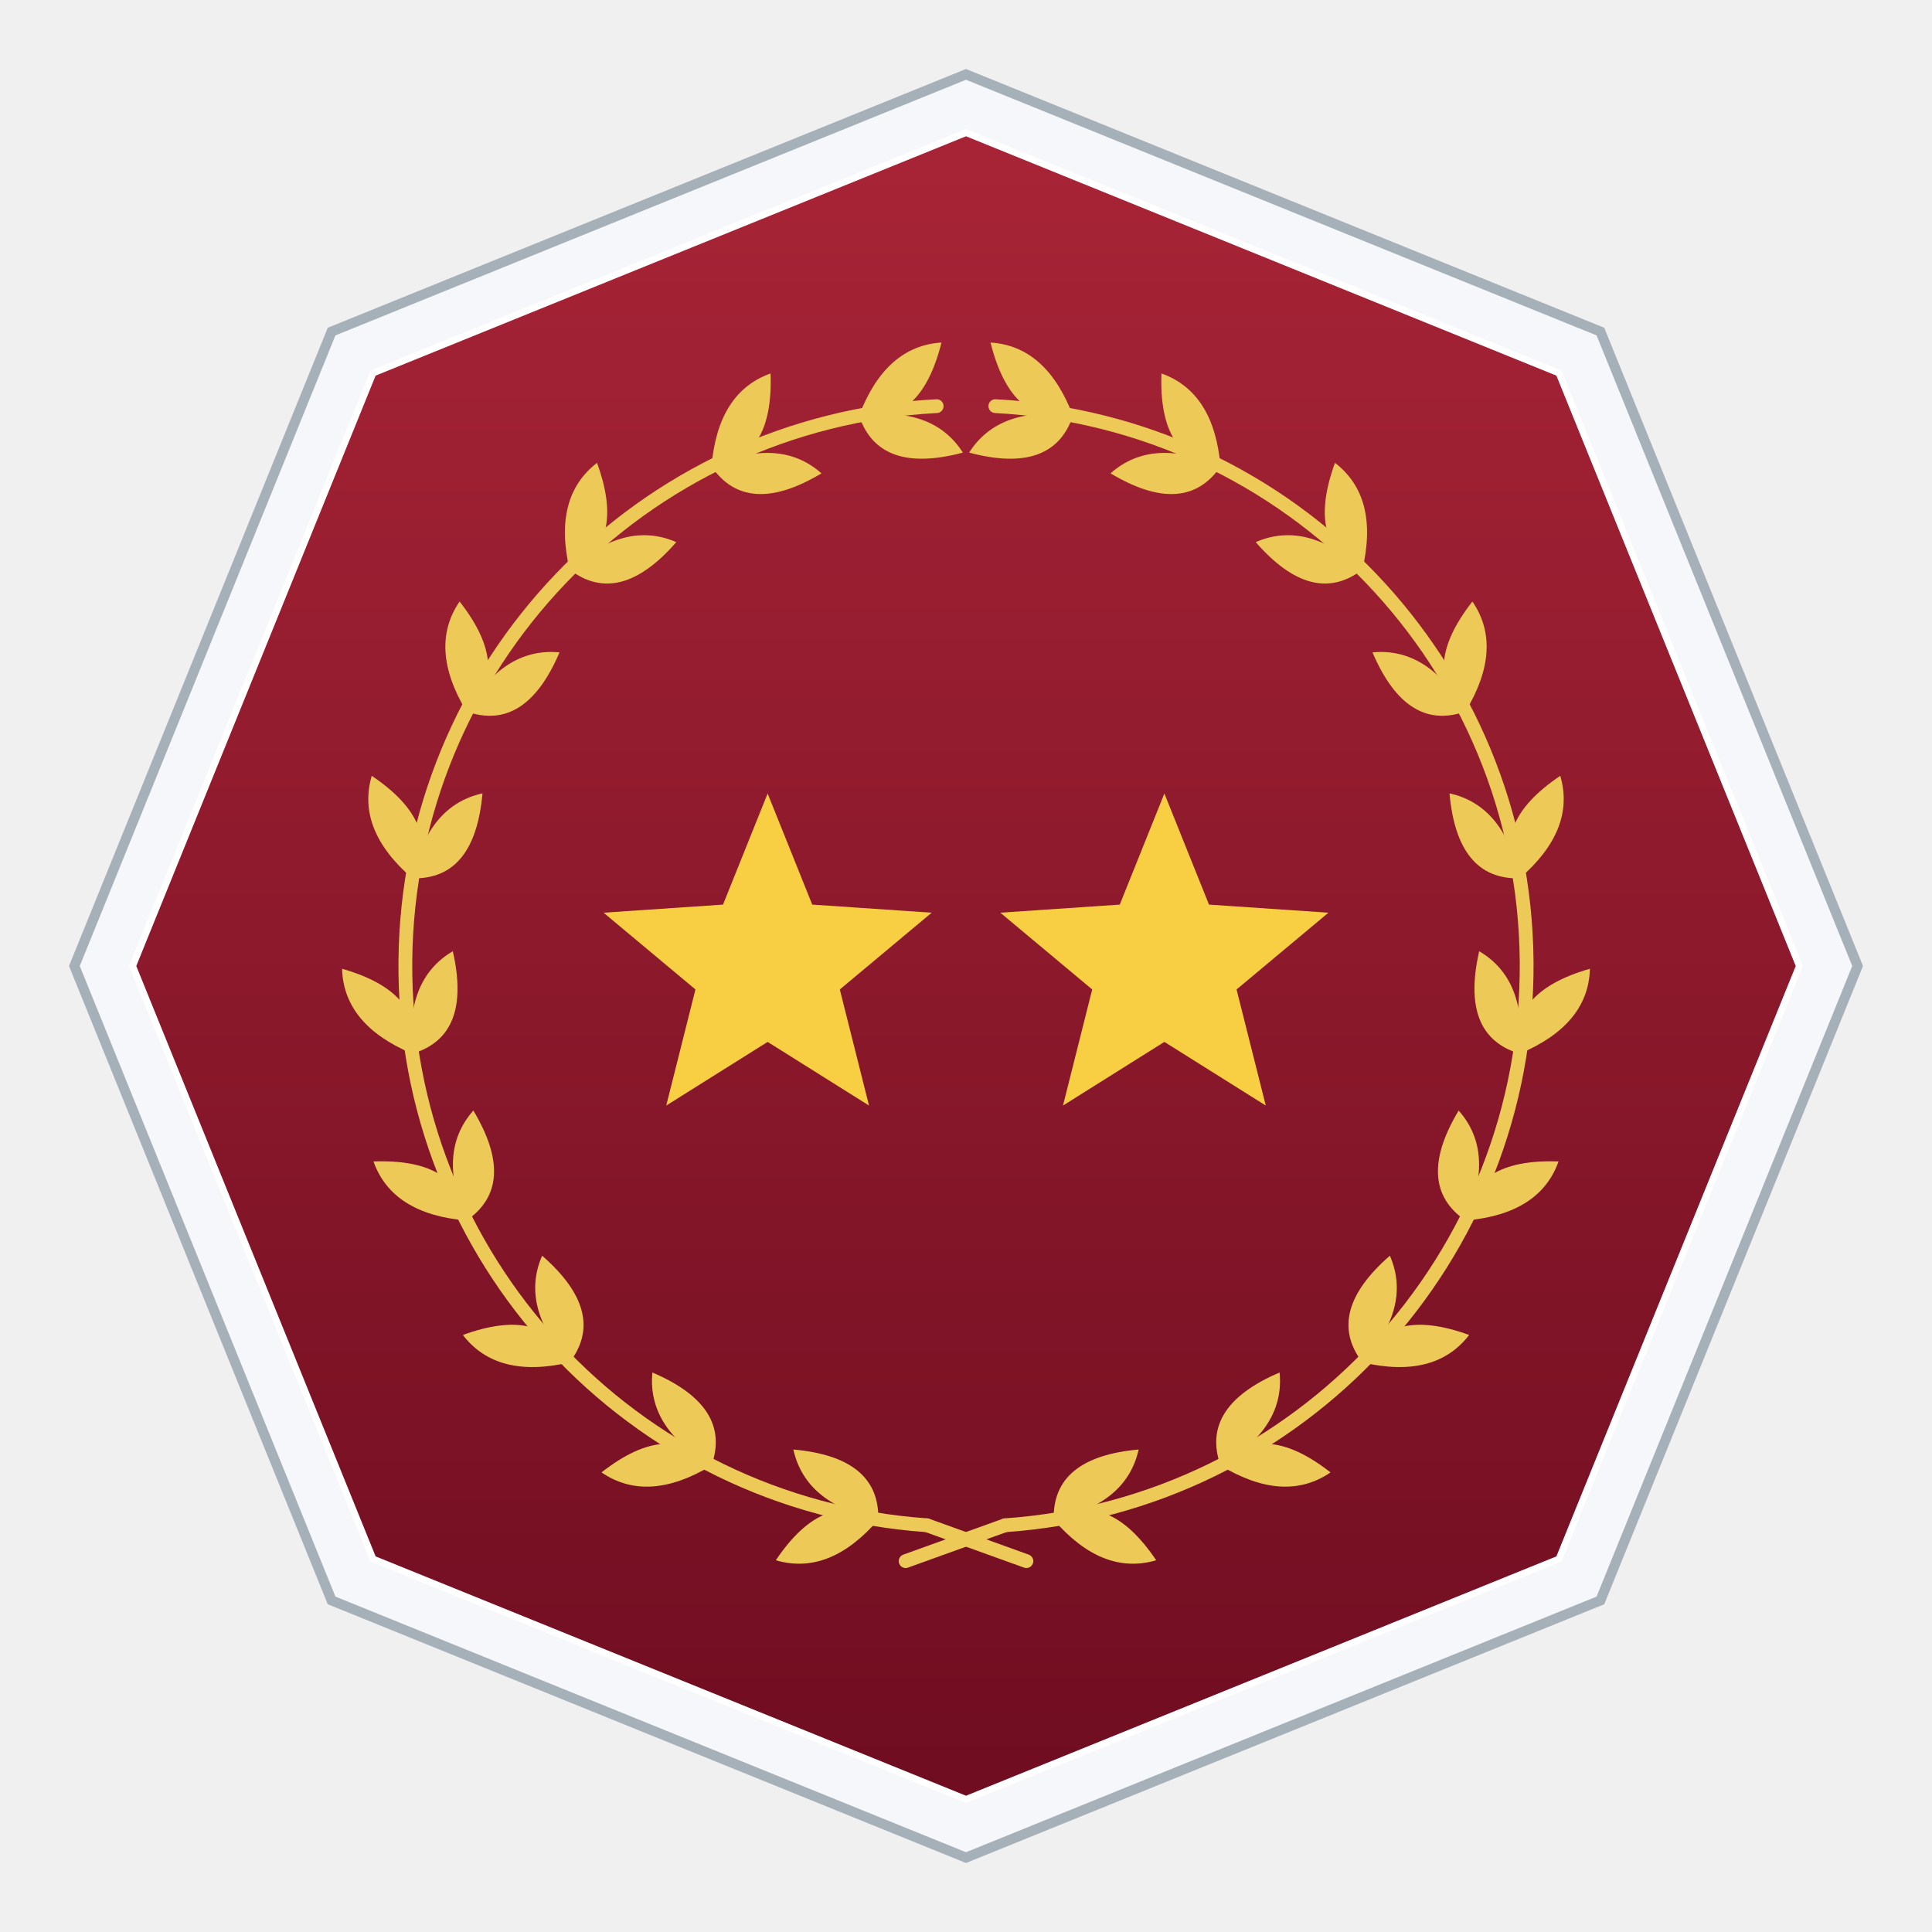
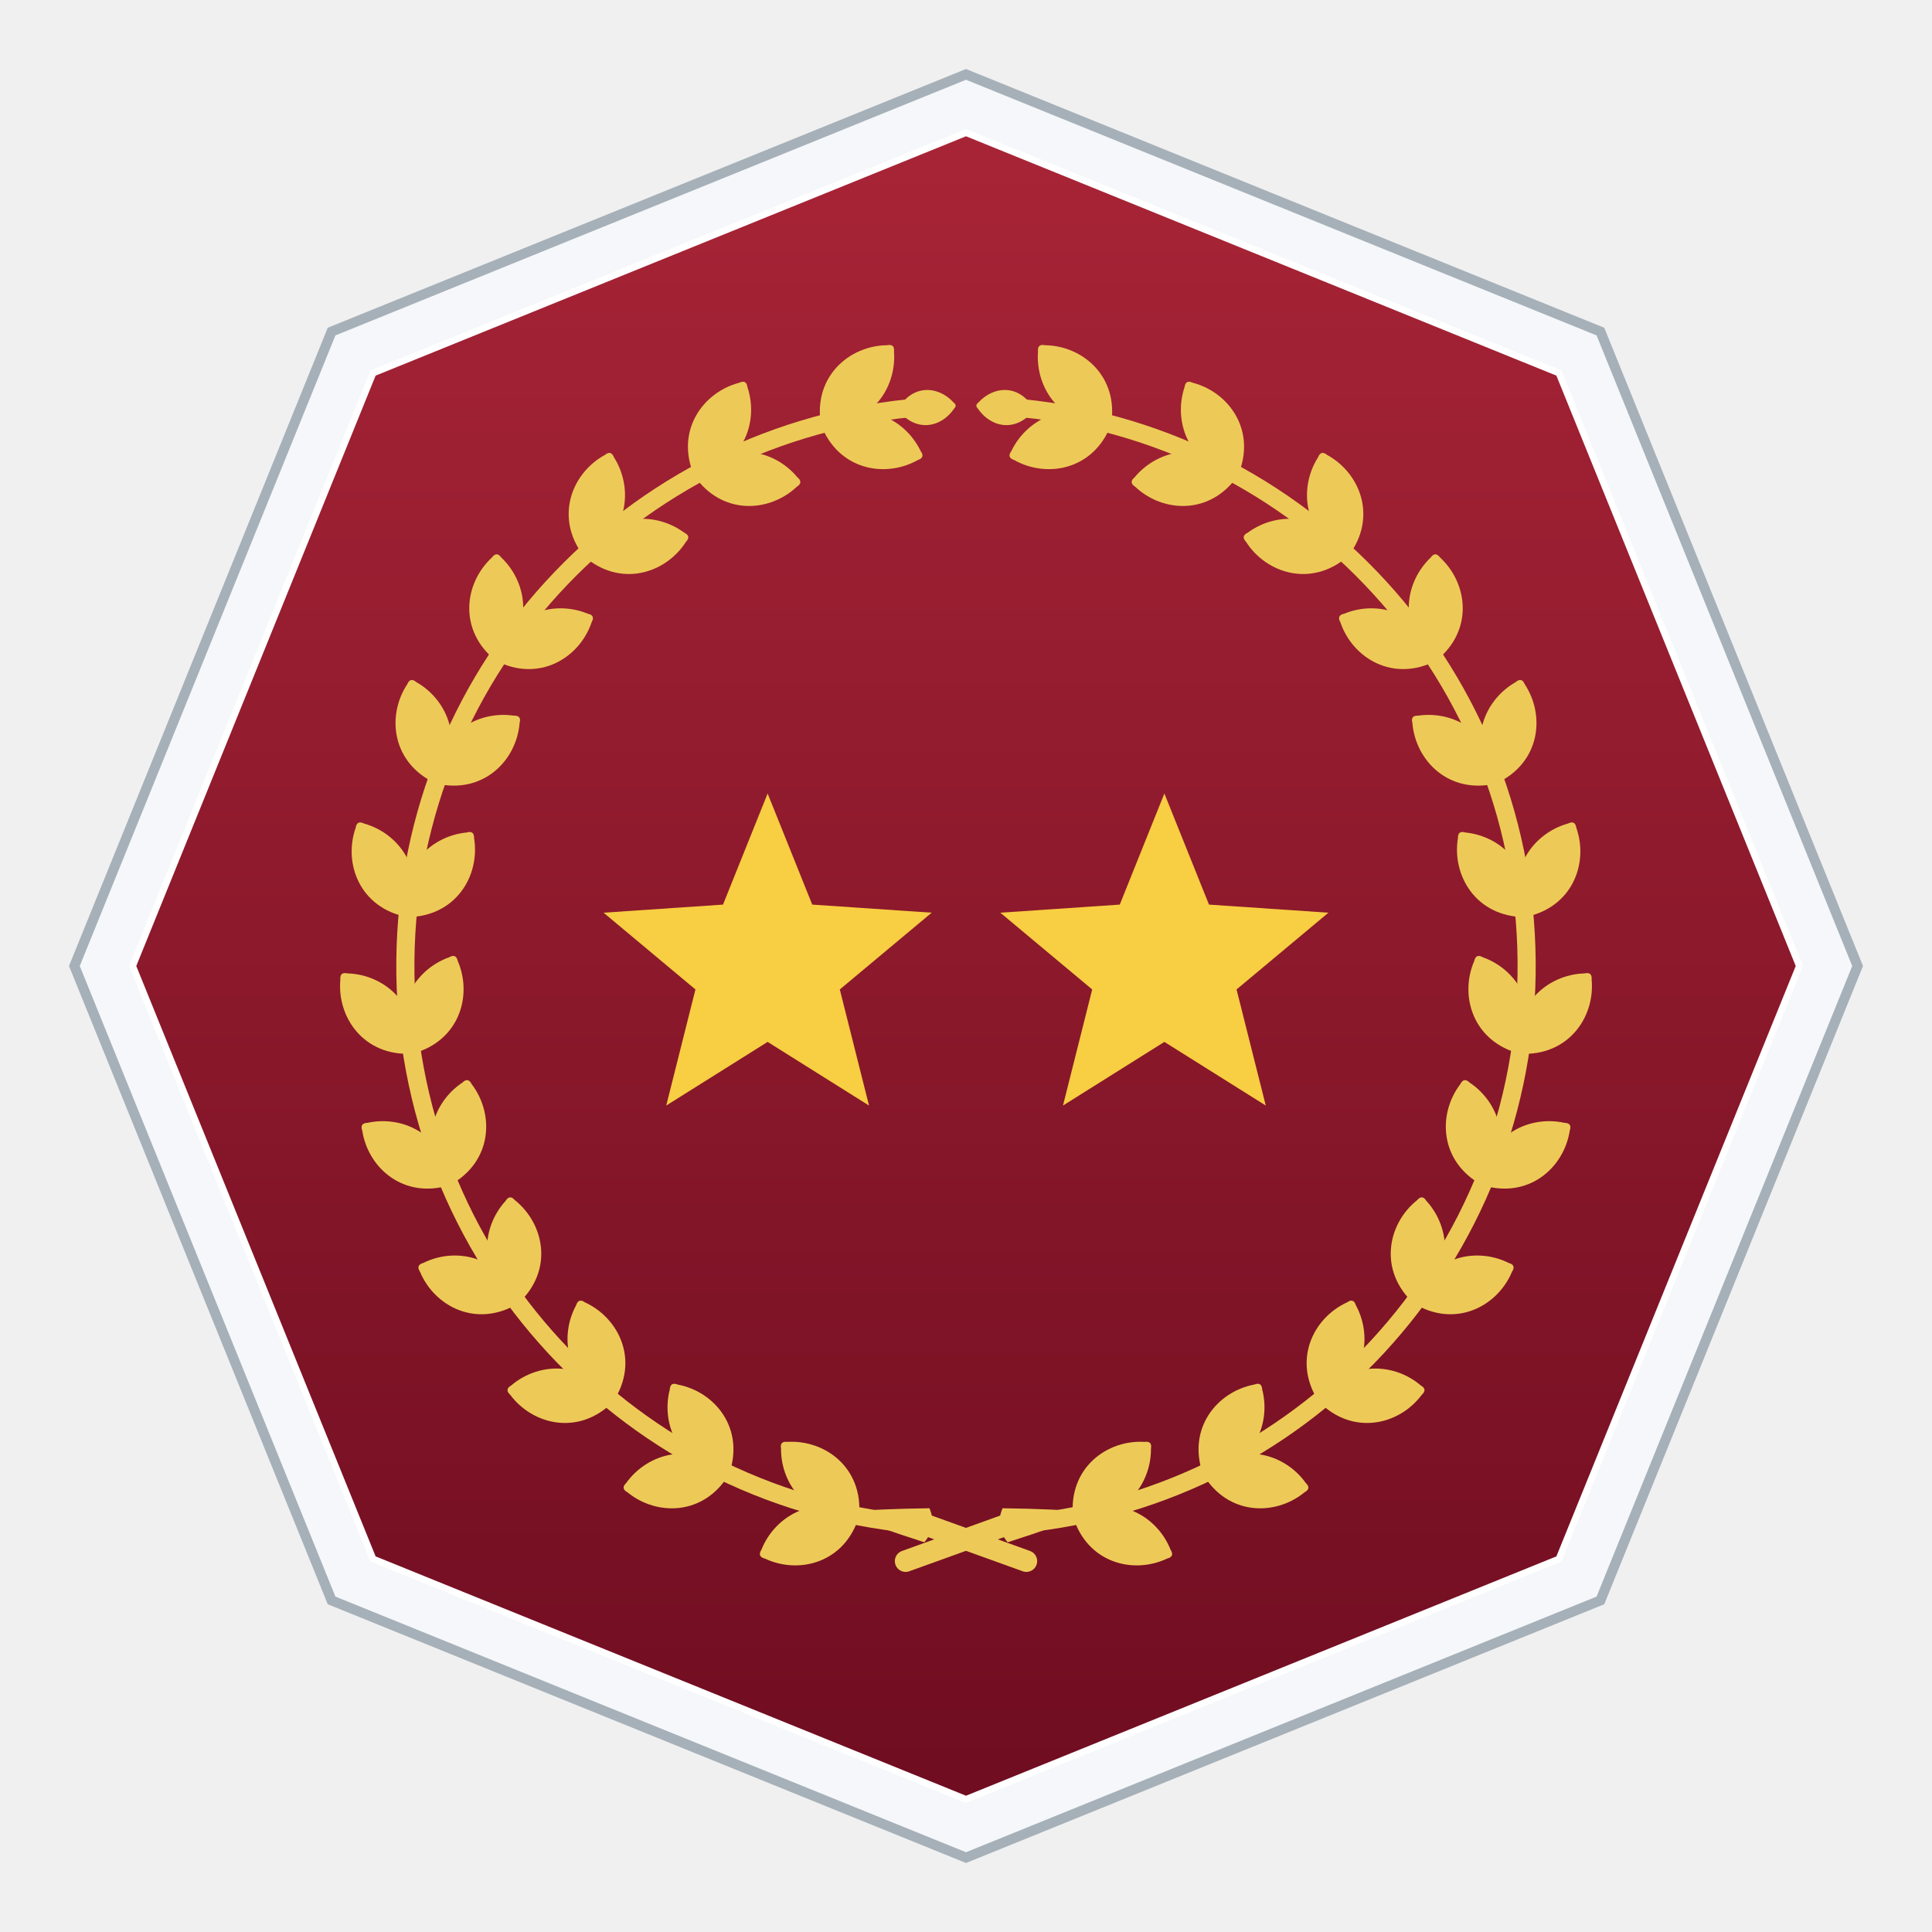
<svg xmlns="http://www.w3.org/2000/svg" viewBox="0 0 224 224" width="896" height="896">
  <defs>
    <linearGradient id="steel" x1="0" y1="0" x2="1" y2="1" gradientUnits="objectBoundingBox">
      <stop offset="0" stop-color="#fafcfd" />
      <stop offset=".28" stop-color="#b3bdc6" />
      <stop offset=".5" stop-color="#f4f7fa" />
      <stop offset=".72" stop-color="#8a959f" />
      <stop offset="1" stop-color="#dfe6ec" />
    </linearGradient>
    <linearGradient id="silverFace" x1="0" y1="0" x2="0.85" y2="1">
      <stop stop-color="#ffffff" />
      <stop offset=".48" stop-color="#e0e7ed" />
      <stop offset="1" stop-color="#a9b4bf" />
    </linearGradient>
    <linearGradient id="silverDark" x1="0" y1="0" x2="1" y2="1">
      <stop stop-color="#26313b" />
      <stop offset=".5" stop-color="#7e8a96" />
      <stop offset="1" stop-color="#1c252d" />
    </linearGradient>
    <linearGradient id="charcoal" x1="0" y1="0" x2="0" y2="1">
      <stop stop-color="#20252b" />
      <stop offset="1" stop-color="#0c1015" />
    </linearGradient>
    <linearGradient id="army" x1="0" y1="0" x2="0" y2="1">
      <stop stop-color="#355537" />
      <stop offset="1" stop-color="#1c3526" />
    </linearGradient>
    <linearGradient id="sapphire" x1="0" y1="0" x2="0" y2="1">
      <stop stop-color="#123b61" />
      <stop offset="1" stop-color="#081f39" />
    </linearGradient>
    <linearGradient id="ruby" x1="0" y1="0" x2="0" y2="1">
      <stop stop-color="#a72436" />
      <stop offset="1" stop-color="#700d21" />
    </linearGradient>
    <linearGradient id="obsidian" x1="0" y1="0" x2="0" y2="1">
      <stop stop-color="#1e2225" />
      <stop offset="1" stop-color="#070b0e" />
    </linearGradient>
    <linearGradient id="crimson" x1="0" y1="0" x2="0" y2="1">
      <stop stop-color="#aa1830" />
      <stop offset="1" stop-color="#5c091b" />
    </linearGradient>
    <linearGradient id="gold" x1="0" y1="0" x2=".8" y2="1">
      <stop stop-color="#fff0a7" />
      <stop offset=".35" stop-color="#f5d66d" />
      <stop offset=".7" stop-color="#dfaf3e" />
      <stop offset="1" stop-color="#b88124" />
    </linearGradient>
    <linearGradient id="supremeGold" x1="0" y1="0" x2="1" y2="1">
      <stop stop-color="#fff5b8" />
      <stop offset=".28" stop-color="#f8db75" />
      <stop offset=".6" stop-color="#eabd4b" />
      <stop offset="1" stop-color="#a7681c" />
    </linearGradient>
  </defs>
  <polygon points="112,8 186,38 216,112 186,186 112,216 38,186 8,112 38,38" fill="#a6b0b8" />
  <polygon points="112,9.248 185.112,38.888 214.752,112 185.112,185.112 112,214.752 38.888,185.112 9.248,112 38.888,38.888" fill="#f5f7fa" />
  <polygon points="112,14.968 181.042,42.958 209.032,112 181.042,181.042 112,209.032 42.958,181.042 14.968,112 42.958,42.958" fill="#ffffff" />
  <polygon points="112,15.8 180.45,43.55 208.2,112 180.45,180.45 112,208.2 43.55,180.45 15.8,112 43.55,43.55" fill="url(#ruby)" />
  <g data-laurel="general" data-circle-radius="65">
    <g>
-       <path d="M107.466,176.842 A65 65 0 0 1 108.598,47.089" fill="none" stroke="#edca57" stroke-width="1.6" stroke-linecap="round" />
-       <path d="M101.832 176.2 Q102.017 168.957 91.984 168.059 Q93.381 174.391 101.832 176.2Z" fill="#edca57" />
-       <path d="M101.832 176.2 Q95.577 172.544 89.95 180.899 Q96.17 182.73 101.832 176.2Z" fill="#edca57" />
-       <path d="M82.491 169.915 Q84.905 163.085 75.64 159.13 Q75.012 165.583 82.491 169.915Z" fill="#edca57" />
-       <path d="M82.491 169.915 Q77.672 164.506 69.739 170.713 Q75.089 174.376 82.491 169.915Z" fill="#edca57" />
-       <path d="M66.038 157.962 Q70.445 152.211 62.856 145.588 Q60.265 151.531 66.038 157.962Z" fill="#edca57" />
-       <path d="M66.038 157.962 Q63.127 151.328 53.664 154.78 Q57.62 159.917 66.038 157.962Z" fill="#edca57" />
-       <path d="M54.085 141.509 Q60.053 137.402 54.882 128.757 Q50.581 133.609 54.085 141.509Z" fill="#edca57" />
-       <path d="M54.085 141.509 Q53.366 134.3 43.299 134.659 Q45.474 140.767 54.085 141.509Z" fill="#edca57" />
-       <path d="M47.8 122.168 Q54.745 120.106 52.499 110.287 Q46.909 113.572 47.8 122.168Z" fill="#edca57" />
-       <path d="M47.8 122.168 Q49.344 115.09 39.66 112.32 Q39.841 118.802 47.8 122.168Z" fill="#edca57" />
-       <path d="M47.8 101.832 Q55.043 102.017 55.941 91.984 Q49.609 93.381 47.8 101.832Z" fill="#edca57" />
-       <path d="M47.8 101.832 Q51.456 95.577 43.101 89.95 Q41.27 96.17 47.8 101.832Z" fill="#edca57" />
-       <path d="M54.085 82.491 Q60.915 84.905 64.87 75.64 Q58.417 75.012 54.085 82.491Z" fill="#edca57" />
-       <path d="M54.085 82.491 Q59.494 77.672 53.287 69.739 Q49.624 75.089 54.085 82.491Z" fill="#edca57" />
-       <path d="M66.038 66.038 Q71.789 70.445 78.412 62.856 Q72.469 60.265 66.038 66.038Z" fill="#edca57" />
-       <path d="M66.038 66.038 Q72.672 63.127 69.22 53.664 Q64.083 57.62 66.038 66.038Z" fill="#edca57" />
-       <path d="M82.491 54.085 Q86.598 60.053 95.243 54.882 Q90.391 50.581 82.491 54.085Z" fill="#edca57" />
-       <path d="M82.491 54.085 Q89.7 53.366 89.341 43.299 Q83.233 45.474 82.491 54.085Z" fill="#edca57" />
-       <path d="M99.597 48.194 Q101.901 55.063 111.636 52.476 Q108.157 47.004 99.597 48.194Z" fill="#edca57" />
-       <path d="M99.597 48.194 Q106.725 49.49 109.155 39.715 Q102.684 40.122 99.597 48.194Z" fill="#edca57" />
-       <path d="M107.466,176.842 L119 181" fill="none" stroke="#edca57" stroke-width="1.6" stroke-linecap="round" />
+       <path d="M107.466,176.842 A65 65 0 0 1 108.598,47.089" fill="none" stroke="#edca57" stroke-width="2.1" stroke-linecap="round" />
+       <path d="M107.761,174.869 Q101.561,174.951 97.378,175.334 Q101.266,176.924 107.171,178.815 Q108.676,177.023 107.761,174.869Z" fill="#edca57" data-branch-root="tapered" />
+       <path d="M99.597 175.806 C100.114 170.199 95.673 166.917 91.305 167.174 Q90.388 167.054 90.555 167.963 C90.52 172.339 94.025 176.607 99.597 175.806Z" fill="#edca57" />
+       <path d="M99.597 175.806 C94.731 172.975 89.883 175.62 88.276 179.69 Q87.78 180.471 88.675 180.702 C92.629 182.577 97.976 181.198 99.597 175.806Z" fill="#edca57" />
+       <path d="M84.53 170.91 C86.388 165.595 82.873 161.336 78.572 160.529 Q77.711 160.19 77.653 161.113 C76.561 165.35 78.929 170.339 84.53 170.91Z" fill="#edca57" />
+       <path d="M84.53 170.91 C80.492 166.986 75.149 168.379 72.605 171.94 Q71.935 172.577 72.747 173.019 C76.13 175.795 81.653 175.75 84.53 170.91Z" fill="#edca57" />
+       <path d="M71.094 162.514 C74.183 157.807 71.802 152.824 67.824 151 Q67.072 150.463 66.792 151.345 C64.707 155.192 65.797 160.606 71.094 162.514Z" fill="#edca57" />
+       <path d="M71.094 162.514 C68.126 157.73 62.604 157.79 59.274 160.629 Q58.47 161.085 59.152 161.71 C61.762 165.222 67.132 166.514 71.094 162.514Z" fill="#edca57" />
+       <path d="M60.089 151.118 C64.224 147.297 63.12 141.886 59.702 139.155 Q59.101 138.452 58.617 139.239 C55.663 142.468 55.411 147.985 60.089 151.118Z" fill="#edca57" />
+       <path d="M60.089 151.118 C58.366 145.758 52.994 144.479 49.076 146.429 Q48.185 146.677 48.695 147.448 C50.379 151.488 55.276 154.04 60.089 151.118Z" fill="#edca57" />
+       <path d="M52.167 137.398 C57.104 134.691 57.342 129.174 54.686 125.696 Q54.273 124.869 53.613 125.515 C49.966 127.934 48.386 133.226 52.167 137.398Z" fill="#edca57" />
+       <path d="M52.167 137.398 C51.792 131.78 46.889 129.24 42.616 130.183 Q41.692 130.209 42 131.081 C42.657 135.407 46.791 139.069 52.167 137.398Z" fill="#edca57" />
+       <path d="M47.8 122.168 C53.245 120.736 54.811 115.44 53.075 111.423 Q52.875 110.521 52.077 110.989 C47.954 112.453 45.141 117.206 47.8 122.168Z" fill="#edca57" />
+       <path d="M47.8 122.168 C48.796 116.627 44.652 112.976 40.278 112.858 Q39.375 112.659 39.463 113.579 C39.054 117.936 42.179 122.489 47.8 122.168Z" fill="#edca57" />
+       <path d="M47.247 106.335 C52.877 106.263 55.677 101.503 54.965 97.185 Q54.989 96.261 54.102 96.522 C49.746 96.945 45.868 100.876 47.247 106.335Z" fill="#edca57" />
+       <path d="M47.247 106.335 C49.554 101.199 46.417 96.654 42.201 95.481 Q41.373 95.07 41.236 95.984 C39.784 100.113 41.716 105.286 47.247 106.335Z" fill="#edca57" />
+       <path d="M50.541 90.838 C56.021 92.13 59.89 88.189 60.243 83.827 Q60.49 82.936 59.566 82.975 C55.238 82.332 50.523 85.208 50.541 90.838Z" fill="#edca57" />
+       <path d="M50.541 90.838 C54.022 86.413 52.077 81.244 48.27 79.086 Q47.566 78.487 47.213 79.341 C44.805 82.995 45.428 88.482 50.541 90.838Z" fill="#edca57" />
+       <path d="M57.486 76.598 C62.491 79.178 67.198 76.29 68.596 72.143 Q69.051 71.338 68.145 71.153 C64.101 69.481 58.831 71.131 57.486 76.598Z" fill="#edca57" />
+       <path d="M57.486 76.598 C61.934 73.146 61.298 67.661 58.126 64.646 Q57.588 63.894 57.038 64.637 C53.818 67.601 53.094 73.076 57.486 76.598Z" fill="#edca57" />
+       <path d="M67.67 64.462 C71.902 68.176 77.168 66.512 79.528 62.826 Q80.164 62.156 79.33 61.757 C75.81 59.156 70.297 59.482 67.67 64.462Z" fill="#edca57" />
+       <path d="M67.67 64.462 C72.821 62.188 73.531 56.712 71.182 53.019 Q70.842 52.16 70.129 52.748 C66.288 54.844 64.261 59.981 67.67 64.462Z" fill="#edca57" />
+       <path d="M80.487 55.15 C83.695 59.777 89.207 59.437 92.388 56.431 Q93.168 55.935 92.455 55.345 C89.669 51.971 84.241 50.954 80.487 55.15Z" fill="#edca57" />
+       <path d="M80.487 55.15 C86.035 54.19 88.049 49.048 86.664 44.897 Q86.541 43.98 85.707 44.378 C81.473 45.483 78.263 49.977 80.487 55.15Z" fill="#edca57" />
+       <path d="M95.177 49.215 C97.17 54.48 102.6 55.484 106.414 53.337 Q107.291 53.044 106.742 52.3 C104.855 48.352 99.834 46.052 95.177 49.215Z" fill="#edca57" />
+       <path d="M95.177 49.215 C100.792 49.626 103.99 45.123 103.65 40.76 Q103.753 39.842 102.847 40.026 C98.471 40.074 94.27 43.658 95.177 49.215Z" fill="#edca57" />
+       <path d="M104.078 47.485 C106.179 50.218 109.135 49.568 110.619 47.382 Q111.001 47 110.569 46.676 C108.796 44.718 105.778 44.486 104.078 47.485Z" fill="#edca57" />
+       <path d="M107.466,176.842 L119 181" fill="none" stroke="#edca57" stroke-width="2.5" stroke-linecap="round" />
    </g>
    <g transform="translate(224 0) scale(-1 1)">
-       <path d="M107.466,176.842 A65 65 0 0 1 108.598,47.089" fill="none" stroke="#edca57" stroke-width="1.6" stroke-linecap="round" />
-       <path d="M101.832 176.2 Q102.017 168.957 91.984 168.059 Q93.381 174.391 101.832 176.2Z" fill="#edca57" />
-       <path d="M101.832 176.2 Q95.577 172.544 89.95 180.899 Q96.17 182.73 101.832 176.2Z" fill="#edca57" />
-       <path d="M82.491 169.915 Q84.905 163.085 75.64 159.13 Q75.012 165.583 82.491 169.915Z" fill="#edca57" />
-       <path d="M82.491 169.915 Q77.672 164.506 69.739 170.713 Q75.089 174.376 82.491 169.915Z" fill="#edca57" />
-       <path d="M66.038 157.962 Q70.445 152.211 62.856 145.588 Q60.265 151.531 66.038 157.962Z" fill="#edca57" />
-       <path d="M66.038 157.962 Q63.127 151.328 53.664 154.78 Q57.62 159.917 66.038 157.962Z" fill="#edca57" />
-       <path d="M54.085 141.509 Q60.053 137.402 54.882 128.757 Q50.581 133.609 54.085 141.509Z" fill="#edca57" />
-       <path d="M54.085 141.509 Q53.366 134.3 43.299 134.659 Q45.474 140.767 54.085 141.509Z" fill="#edca57" />
-       <path d="M47.8 122.168 Q54.745 120.106 52.499 110.287 Q46.909 113.572 47.8 122.168Z" fill="#edca57" />
-       <path d="M47.8 122.168 Q49.344 115.09 39.66 112.32 Q39.841 118.802 47.8 122.168Z" fill="#edca57" />
-       <path d="M47.8 101.832 Q55.043 102.017 55.941 91.984 Q49.609 93.381 47.8 101.832Z" fill="#edca57" />
-       <path d="M47.8 101.832 Q51.456 95.577 43.101 89.95 Q41.27 96.17 47.8 101.832Z" fill="#edca57" />
-       <path d="M54.085 82.491 Q60.915 84.905 64.87 75.64 Q58.417 75.012 54.085 82.491Z" fill="#edca57" />
-       <path d="M54.085 82.491 Q59.494 77.672 53.287 69.739 Q49.624 75.089 54.085 82.491Z" fill="#edca57" />
-       <path d="M66.038 66.038 Q71.789 70.445 78.412 62.856 Q72.469 60.265 66.038 66.038Z" fill="#edca57" />
-       <path d="M66.038 66.038 Q72.672 63.127 69.22 53.664 Q64.083 57.62 66.038 66.038Z" fill="#edca57" />
-       <path d="M82.491 54.085 Q86.598 60.053 95.243 54.882 Q90.391 50.581 82.491 54.085Z" fill="#edca57" />
-       <path d="M82.491 54.085 Q89.7 53.366 89.341 43.299 Q83.233 45.474 82.491 54.085Z" fill="#edca57" />
-       <path d="M99.597 48.194 Q101.901 55.063 111.636 52.476 Q108.157 47.004 99.597 48.194Z" fill="#edca57" />
-       <path d="M99.597 48.194 Q106.725 49.49 109.155 39.715 Q102.684 40.122 99.597 48.194Z" fill="#edca57" />
-       <path d="M107.466,176.842 L119 181" fill="none" stroke="#edca57" stroke-width="1.6" stroke-linecap="round" />
+       <path d="M107.466,176.842 A65 65 0 0 1 108.598,47.089" fill="none" stroke="#edca57" stroke-width="2.1" stroke-linecap="round" />
+       <path d="M107.761,174.869 Q101.561,174.951 97.378,175.334 Q101.266,176.924 107.171,178.815 Q108.676,177.023 107.761,174.869Z" fill="#edca57" data-branch-root="tapered" />
+       <path d="M99.597 175.806 C100.114 170.199 95.673 166.917 91.305 167.174 Q90.388 167.054 90.555 167.963 C90.52 172.339 94.025 176.607 99.597 175.806Z" fill="#edca57" />
+       <path d="M99.597 175.806 C94.731 172.975 89.883 175.62 88.276 179.69 Q87.78 180.471 88.675 180.702 C92.629 182.577 97.976 181.198 99.597 175.806Z" fill="#edca57" />
+       <path d="M84.53 170.91 C86.388 165.595 82.873 161.336 78.572 160.529 Q77.711 160.19 77.653 161.113 C76.561 165.35 78.929 170.339 84.53 170.91Z" fill="#edca57" />
+       <path d="M84.53 170.91 C80.492 166.986 75.149 168.379 72.605 171.94 Q71.935 172.577 72.747 173.019 C76.13 175.795 81.653 175.75 84.53 170.91Z" fill="#edca57" />
+       <path d="M71.094 162.514 C74.183 157.807 71.802 152.824 67.824 151 Q67.072 150.463 66.792 151.345 C64.707 155.192 65.797 160.606 71.094 162.514Z" fill="#edca57" />
+       <path d="M71.094 162.514 C68.126 157.73 62.604 157.79 59.274 160.629 Q58.47 161.085 59.152 161.71 C61.762 165.222 67.132 166.514 71.094 162.514Z" fill="#edca57" />
+       <path d="M60.089 151.118 C64.224 147.297 63.12 141.886 59.702 139.155 Q59.101 138.452 58.617 139.239 C55.663 142.468 55.411 147.985 60.089 151.118Z" fill="#edca57" />
+       <path d="M60.089 151.118 C58.366 145.758 52.994 144.479 49.076 146.429 Q48.185 146.677 48.695 147.448 C50.379 151.488 55.276 154.04 60.089 151.118Z" fill="#edca57" />
+       <path d="M52.167 137.398 C57.104 134.691 57.342 129.174 54.686 125.696 Q54.273 124.869 53.613 125.515 C49.966 127.934 48.386 133.226 52.167 137.398Z" fill="#edca57" />
+       <path d="M52.167 137.398 C51.792 131.78 46.889 129.24 42.616 130.183 Q41.692 130.209 42 131.081 C42.657 135.407 46.791 139.069 52.167 137.398Z" fill="#edca57" />
+       <path d="M47.8 122.168 C53.245 120.736 54.811 115.44 53.075 111.423 Q52.875 110.521 52.077 110.989 C47.954 112.453 45.141 117.206 47.8 122.168Z" fill="#edca57" />
+       <path d="M47.8 122.168 C48.796 116.627 44.652 112.976 40.278 112.858 Q39.375 112.659 39.463 113.579 C39.054 117.936 42.179 122.489 47.8 122.168Z" fill="#edca57" />
+       <path d="M47.247 106.335 C52.877 106.263 55.677 101.503 54.965 97.185 Q54.989 96.261 54.102 96.522 C49.746 96.945 45.868 100.876 47.247 106.335Z" fill="#edca57" />
+       <path d="M47.247 106.335 C49.554 101.199 46.417 96.654 42.201 95.481 Q41.373 95.07 41.236 95.984 C39.784 100.113 41.716 105.286 47.247 106.335Z" fill="#edca57" />
+       <path d="M50.541 90.838 C56.021 92.13 59.89 88.189 60.243 83.827 Q60.49 82.936 59.566 82.975 C55.238 82.332 50.523 85.208 50.541 90.838Z" fill="#edca57" />
+       <path d="M50.541 90.838 C54.022 86.413 52.077 81.244 48.27 79.086 Q47.566 78.487 47.213 79.341 C44.805 82.995 45.428 88.482 50.541 90.838Z" fill="#edca57" />
+       <path d="M57.486 76.598 C62.491 79.178 67.198 76.29 68.596 72.143 Q69.051 71.338 68.145 71.153 C64.101 69.481 58.831 71.131 57.486 76.598Z" fill="#edca57" />
+       <path d="M57.486 76.598 C61.934 73.146 61.298 67.661 58.126 64.646 Q57.588 63.894 57.038 64.637 C53.818 67.601 53.094 73.076 57.486 76.598Z" fill="#edca57" />
+       <path d="M67.67 64.462 C71.902 68.176 77.168 66.512 79.528 62.826 Q80.164 62.156 79.33 61.757 C75.81 59.156 70.297 59.482 67.67 64.462Z" fill="#edca57" />
+       <path d="M67.67 64.462 C72.821 62.188 73.531 56.712 71.182 53.019 Q70.842 52.16 70.129 52.748 C66.288 54.844 64.261 59.981 67.67 64.462Z" fill="#edca57" />
+       <path d="M80.487 55.15 C83.695 59.777 89.207 59.437 92.388 56.431 Q93.168 55.935 92.455 55.345 C89.669 51.971 84.241 50.954 80.487 55.15Z" fill="#edca57" />
+       <path d="M80.487 55.15 C86.035 54.19 88.049 49.048 86.664 44.897 Q86.541 43.98 85.707 44.378 C81.473 45.483 78.263 49.977 80.487 55.15Z" fill="#edca57" />
+       <path d="M95.177 49.215 C97.17 54.48 102.6 55.484 106.414 53.337 Q107.291 53.044 106.742 52.3 C104.855 48.352 99.834 46.052 95.177 49.215Z" fill="#edca57" />
+       <path d="M95.177 49.215 C100.792 49.626 103.99 45.123 103.65 40.76 Q103.753 39.842 102.847 40.026 C98.471 40.074 94.27 43.658 95.177 49.215Z" fill="#edca57" />
+       <path d="M104.078 47.485 C106.179 50.218 109.135 49.568 110.619 47.382 Q111.001 47 110.569 46.676 C108.796 44.718 105.778 44.486 104.078 47.485Z" fill="#edca57" />
+       <path d="M107.466,176.842 L119 181" fill="none" stroke="#edca57" stroke-width="2.5" stroke-linecap="round" />
    </g>
  </g>
  <g data-star-count="2" data-star-radius="20">
    <polygon points="89,92 94.173,104.881 108.021,105.82 97.369,114.719 100.756,128.18 89,120.8 77.244,128.18 80.631,114.719 69.979,105.82 83.827,104.881" fill="#f8ce42" data-star-style="flat" />
    <polygon points="135,92 140.173,104.881 154.021,105.82 143.369,114.719 146.756,128.18 135,120.8 123.244,128.18 126.631,114.719 115.979,105.82 129.827,104.881" fill="#f8ce42" data-star-style="flat" />
  </g>
</svg>
